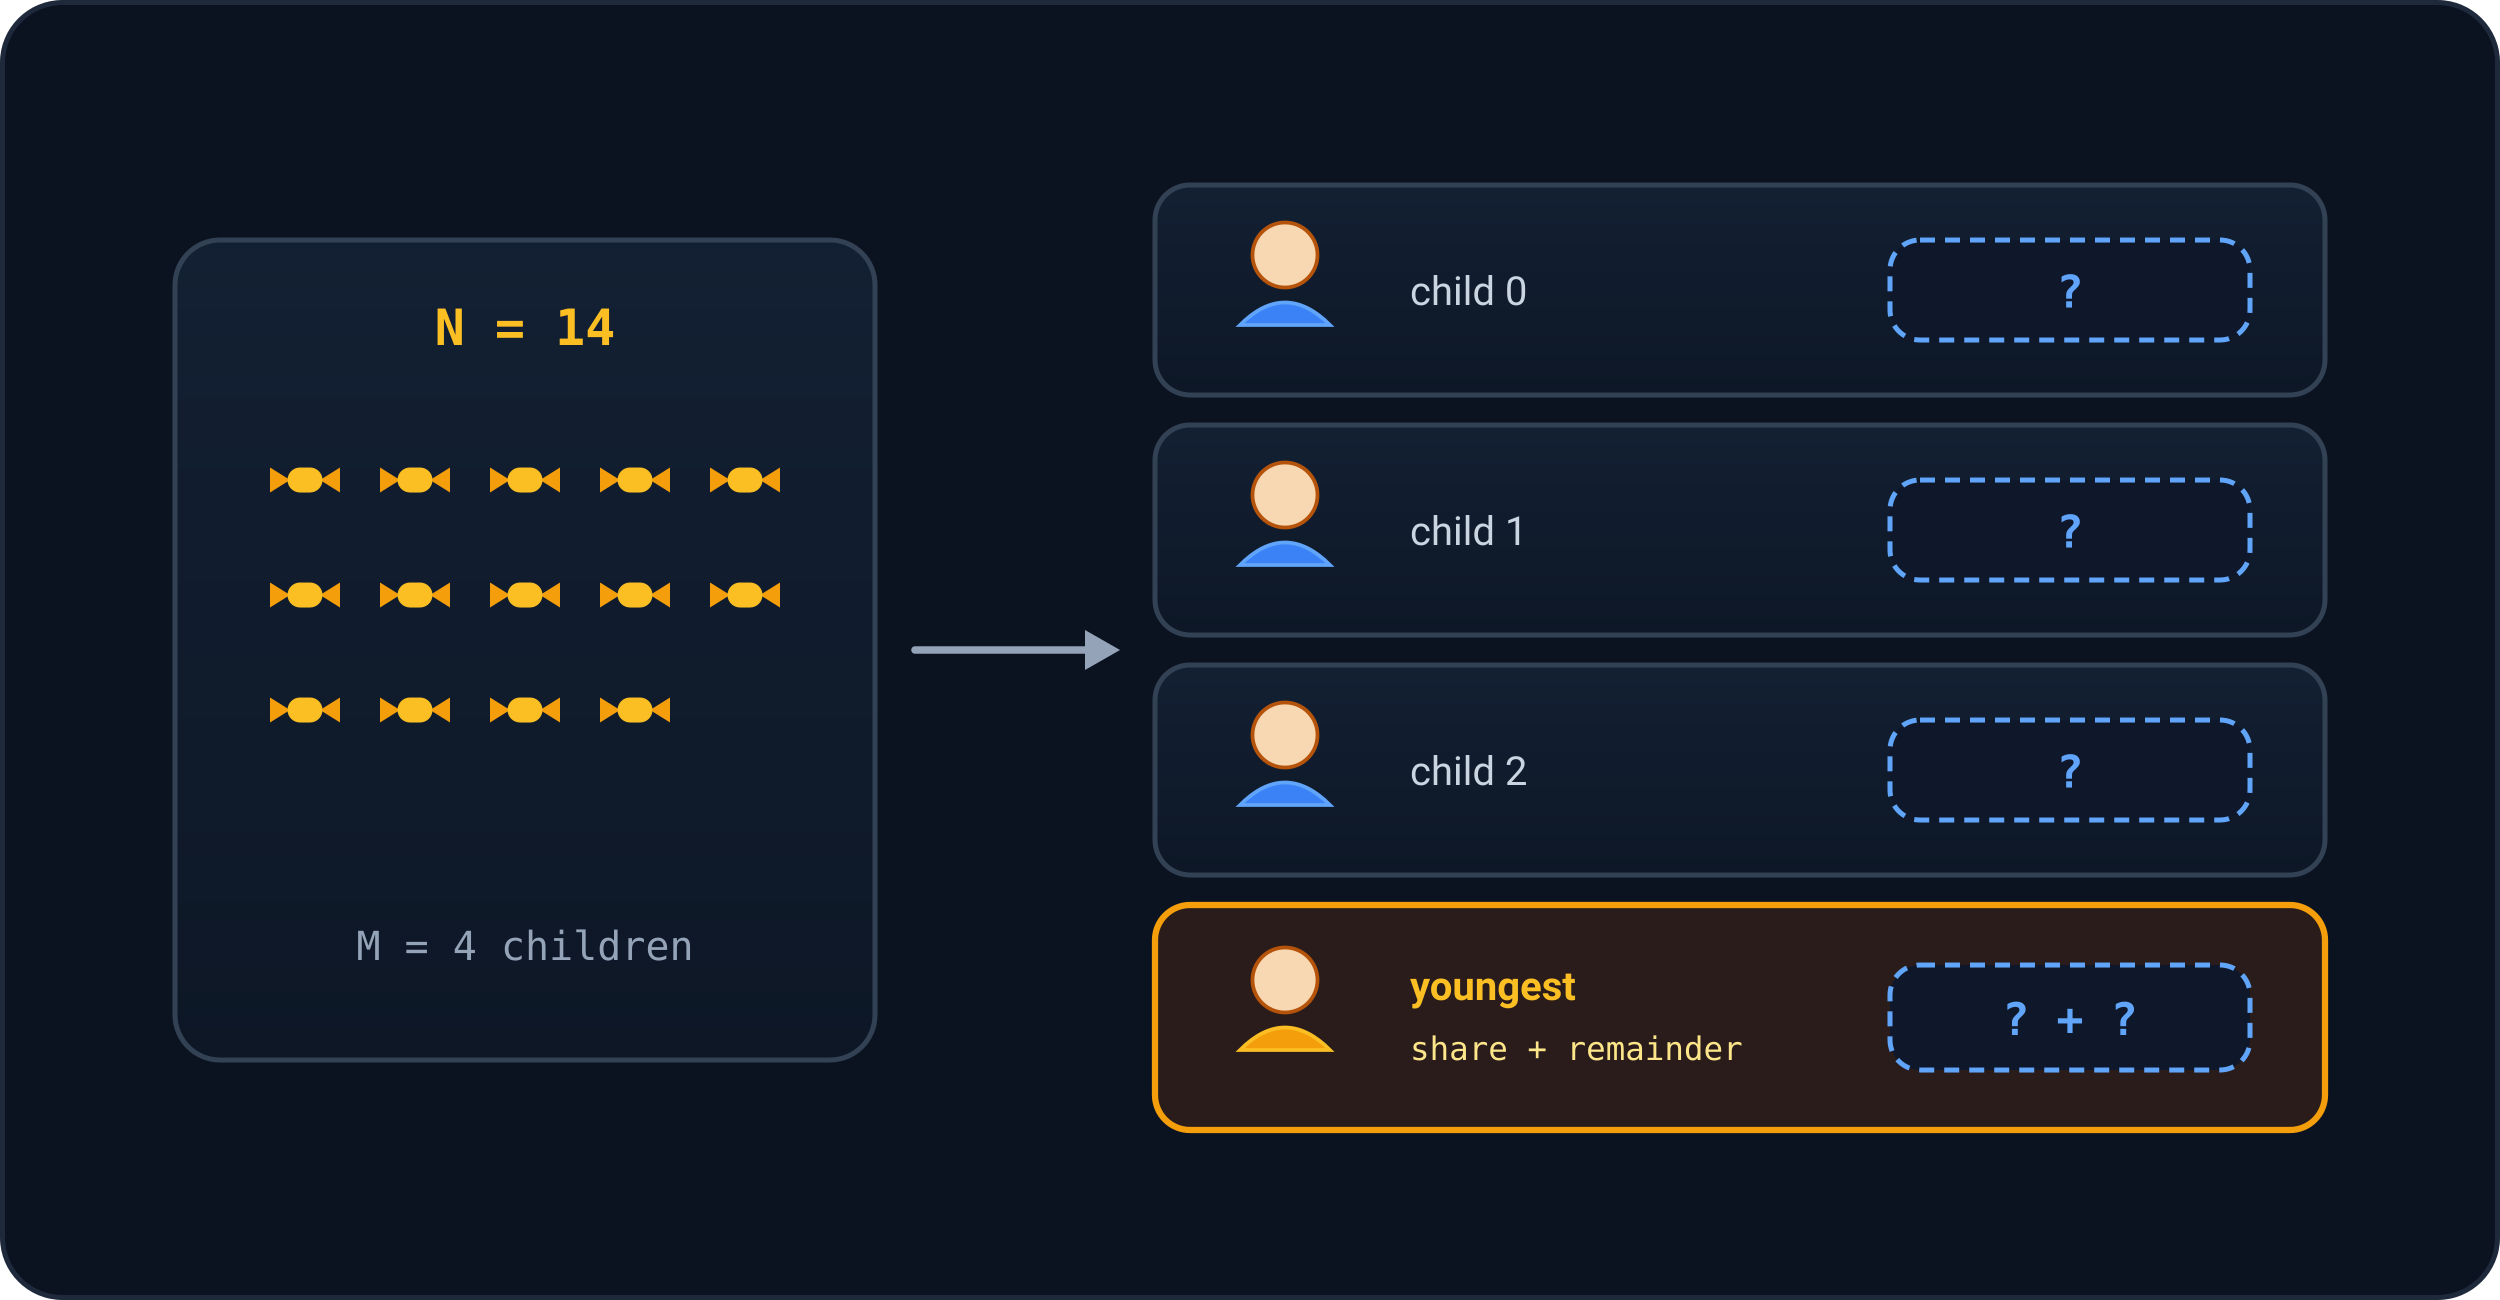
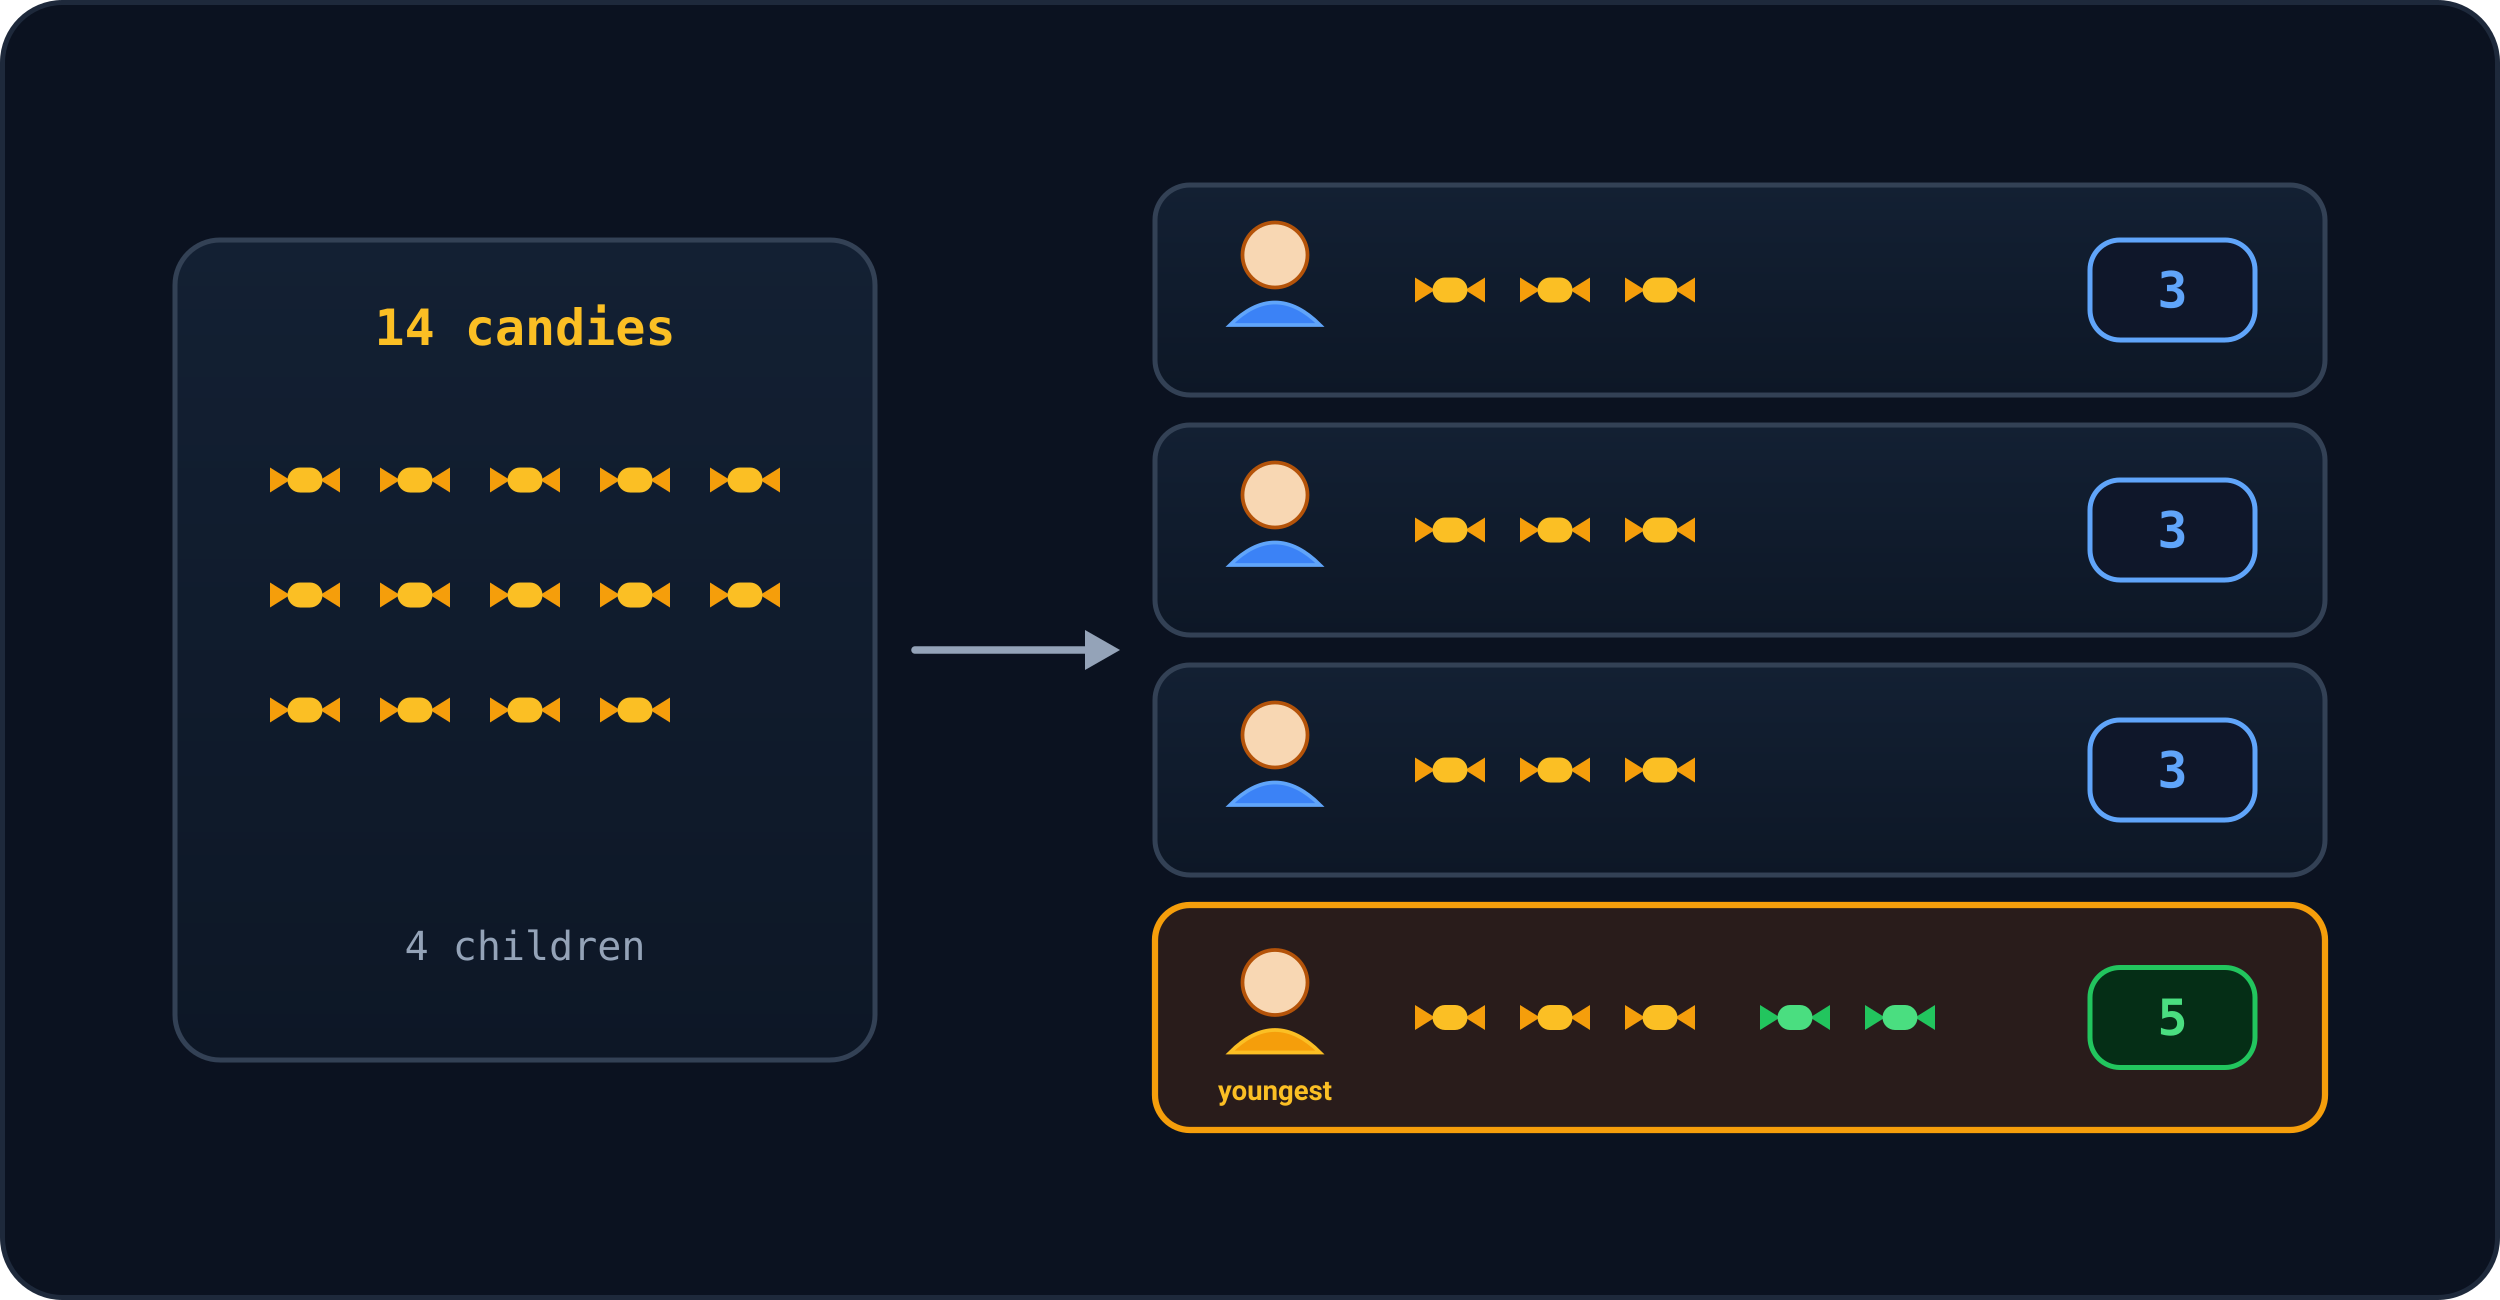
<svg xmlns="http://www.w3.org/2000/svg" viewBox="0 0 1000 520" role="img" aria-labelledby="candyTitle candyDesc">
  <defs>
    <linearGradient id="cndPanel" x1="0" y1="0" x2="0" y2="1">
      <stop offset="0%" stop-color="#132033" />
      <stop offset="100%" stop-color="#0d1726" />
    </linearGradient>
    <g id="candy">
      <polygon points="-14,-5 -6,0 -14,5" fill="#f59e0b" />
      <polygon points="14,-5 6,0 14,5" fill="#f59e0b" />
      <rect x="-7" y="-5" width="14" height="10" rx="5" fill="#fbbf24" />
    </g>
+     <g id="candyExtra">
+       <polygon points="-14,-5 -6,0 -14,5" fill="#22c55e" />
+       <polygon points="14,-5 6,0 14,5" fill="#22c55e" />
+       <rect x="-7" y="-5" width="14" height="10" rx="5" fill="#4ade80" />
+     </g>
    <g id="kidIcon">
      <circle cx="0" cy="-14" r="13" fill="#f8d7b3" stroke="#b45309" stroke-width="1.5" />
      <path d="M -18 14 Q 0 -4 18 14 Z" stroke-width="1.5" />
    </g>
  </defs>
  <rect x="1" y="1" width="998" height="518" rx="24" fill="#0b1220" stroke="#1e293b" stroke-width="2" />
  <g>
    <rect x="70" y="96" width="280" height="328" rx="18" fill="url(#cndPanel)" stroke="#334155" stroke-width="2" />
-     <text x="210" y="138" text-anchor="middle" font-family="ui-monospace, SFMono-Regular, Menlo, Consolas, monospace" font-size="20" font-weight="700" fill="#fbbf24">N = 14</text>
+     <text x="210" y="138" text-anchor="middle" font-family="ui-monospace, SFMono-Regular, Menlo, Consolas, monospace" font-size="20" font-weight="700" fill="#fbbf24">14 candies</text>
    <g transform="translate(122 192)">
      <use href="#candy" x="0" y="0" />
      <use href="#candy" x="44" y="0" />
      <use href="#candy" x="88" y="0" />
      <use href="#candy" x="132" y="0" />
      <use href="#candy" x="176" y="0" />
      <use href="#candy" x="0" y="46" />
      <use href="#candy" x="44" y="46" />
      <use href="#candy" x="88" y="46" />
      <use href="#candy" x="132" y="46" />
      <use href="#candy" x="176" y="46" />
      <use href="#candy" x="0" y="92" />
      <use href="#candy" x="44" y="92" />
      <use href="#candy" x="88" y="92" />
      <use href="#candy" x="132" y="92" />
    </g>
-     <text x="210" y="384" text-anchor="middle" font-family="ui-monospace, SFMono-Regular, Menlo, Consolas, monospace" font-size="16" fill="#94a3b8">M = 4 children</text>
+     <text x="210" y="384" text-anchor="middle" font-family="ui-monospace, SFMono-Regular, Menlo, Consolas, monospace" font-size="16" fill="#94a3b8">4 children</text>
  </g>
  <g>
    <line x1="366" y1="260" x2="436" y2="260" stroke="#94a3b8" stroke-width="3" stroke-linecap="round" />
    <polygon points="434,252 448,260 434,268" fill="#94a3b8" />
  </g>
  <g>
    <rect x="462" y="74" width="468" height="84" rx="14" fill="url(#cndPanel)" stroke="#334155" stroke-width="2" />
-     <use href="#kidIcon" transform="translate(514 116)" fill="#3b82f6" stroke="#60a5fa" />
-     <text x="564" y="122" font-family="ui-sans-serif, system-ui, -apple-system, Segoe UI, Roboto, sans-serif" font-size="16" fill="#cbd5e1">child 0</text>
-     <rect x="756" y="96" width="144" height="40" rx="12" fill="#0f172a" stroke="#60a5fa" stroke-width="2" stroke-dasharray="6 4" />
-     <text x="828" y="123" text-anchor="middle" font-family="ui-monospace, SFMono-Regular, Menlo, Consolas, monospace" font-size="18" font-weight="700" fill="#60a5fa">?</text>
+     <use href="#kidIcon" transform="translate(510 116)" fill="#3b82f6" stroke="#60a5fa" />
+     <use href="#candy" x="580" y="116" />
+     <use href="#candy" x="622" y="116" />
+     <use href="#candy" x="664" y="116" />
+     <rect x="836" y="96" width="66" height="40" rx="12" fill="#0f172a" stroke="#60a5fa" stroke-width="2" />
+     <text x="869" y="123" text-anchor="middle" font-family="ui-monospace, SFMono-Regular, Menlo, Consolas, monospace" font-size="20" font-weight="700" fill="#60a5fa">3</text>
    <rect x="462" y="170" width="468" height="84" rx="14" fill="url(#cndPanel)" stroke="#334155" stroke-width="2" />
-     <use href="#kidIcon" transform="translate(514 212)" fill="#3b82f6" stroke="#60a5fa" />
-     <text x="564" y="218" font-family="ui-sans-serif, system-ui, -apple-system, Segoe UI, Roboto, sans-serif" font-size="16" fill="#cbd5e1">child 1</text>
-     <rect x="756" y="192" width="144" height="40" rx="12" fill="#0f172a" stroke="#60a5fa" stroke-width="2" stroke-dasharray="6 4" />
-     <text x="828" y="219" text-anchor="middle" font-family="ui-monospace, SFMono-Regular, Menlo, Consolas, monospace" font-size="18" font-weight="700" fill="#60a5fa">?</text>
+     <use href="#kidIcon" transform="translate(510 212)" fill="#3b82f6" stroke="#60a5fa" />
+     <use href="#candy" x="580" y="212" />
+     <use href="#candy" x="622" y="212" />
+     <use href="#candy" x="664" y="212" />
+     <rect x="836" y="192" width="66" height="40" rx="12" fill="#0f172a" stroke="#60a5fa" stroke-width="2" />
+     <text x="869" y="219" text-anchor="middle" font-family="ui-monospace, SFMono-Regular, Menlo, Consolas, monospace" font-size="20" font-weight="700" fill="#60a5fa">3</text>
    <rect x="462" y="266" width="468" height="84" rx="14" fill="url(#cndPanel)" stroke="#334155" stroke-width="2" />
-     <use href="#kidIcon" transform="translate(514 308)" fill="#3b82f6" stroke="#60a5fa" />
-     <text x="564" y="314" font-family="ui-sans-serif, system-ui, -apple-system, Segoe UI, Roboto, sans-serif" font-size="16" fill="#cbd5e1">child 2</text>
-     <rect x="756" y="288" width="144" height="40" rx="12" fill="#0f172a" stroke="#60a5fa" stroke-width="2" stroke-dasharray="6 4" />
-     <text x="828" y="315" text-anchor="middle" font-family="ui-monospace, SFMono-Regular, Menlo, Consolas, monospace" font-size="18" font-weight="700" fill="#60a5fa">?</text>
+     <use href="#kidIcon" transform="translate(510 308)" fill="#3b82f6" stroke="#60a5fa" />
+     <use href="#candy" x="580" y="308" />
+     <use href="#candy" x="622" y="308" />
+     <use href="#candy" x="664" y="308" />
+     <rect x="836" y="288" width="66" height="40" rx="12" fill="#0f172a" stroke="#60a5fa" stroke-width="2" />
+     <text x="869" y="315" text-anchor="middle" font-family="ui-monospace, SFMono-Regular, Menlo, Consolas, monospace" font-size="20" font-weight="700" fill="#60a5fa">3</text>
    <rect x="462" y="362" width="468" height="90" rx="14" fill="#78350f" opacity="0.28" />
    <rect x="462" y="362" width="468" height="90" rx="14" fill="none" stroke="#f59e0b" stroke-width="2.5" />
-     <use href="#kidIcon" transform="translate(514 406)" fill="#f59e0b" stroke="#fbbf24" />
-     <text x="564" y="400" font-family="ui-sans-serif, system-ui, -apple-system, Segoe UI, Roboto, sans-serif" font-size="16" font-weight="600" fill="#fbbf24">youngest</text>
-     <text x="564" y="424" font-family="ui-monospace, SFMono-Regular, Menlo, Consolas, monospace" font-size="13" fill="#fde68a">share + remainder</text>
-     <rect x="756" y="386" width="144" height="42" rx="12" fill="#0f172a" stroke="#60a5fa" stroke-width="2" stroke-dasharray="6 4" />
-     <text x="828" y="414" text-anchor="middle" font-family="ui-monospace, SFMono-Regular, Menlo, Consolas, monospace" font-size="18" font-weight="700" fill="#60a5fa">? + ?</text>
+     <use href="#kidIcon" transform="translate(510 407)" fill="#f59e0b" stroke="#fbbf24" />
+     <text x="510" y="440" text-anchor="middle" font-family="ui-sans-serif, system-ui, -apple-system, Segoe UI, Roboto, sans-serif" font-size="11" font-weight="600" fill="#fbbf24">youngest</text>
+     <use href="#candy" x="580" y="407" />
+     <use href="#candy" x="622" y="407" />
+     <use href="#candy" x="664" y="407" />
+     <use href="#candyExtra" x="718" y="407" />
+     <use href="#candyExtra" x="760" y="407" />
+     <rect x="836" y="387" width="66" height="40" rx="12" fill="#052e16" stroke="#22c55e" stroke-width="2" />
+     <text x="869" y="414" text-anchor="middle" font-family="ui-monospace, SFMono-Regular, Menlo, Consolas, monospace" font-size="20" font-weight="700" fill="#4ade80">5</text>
  </g>
</svg>
